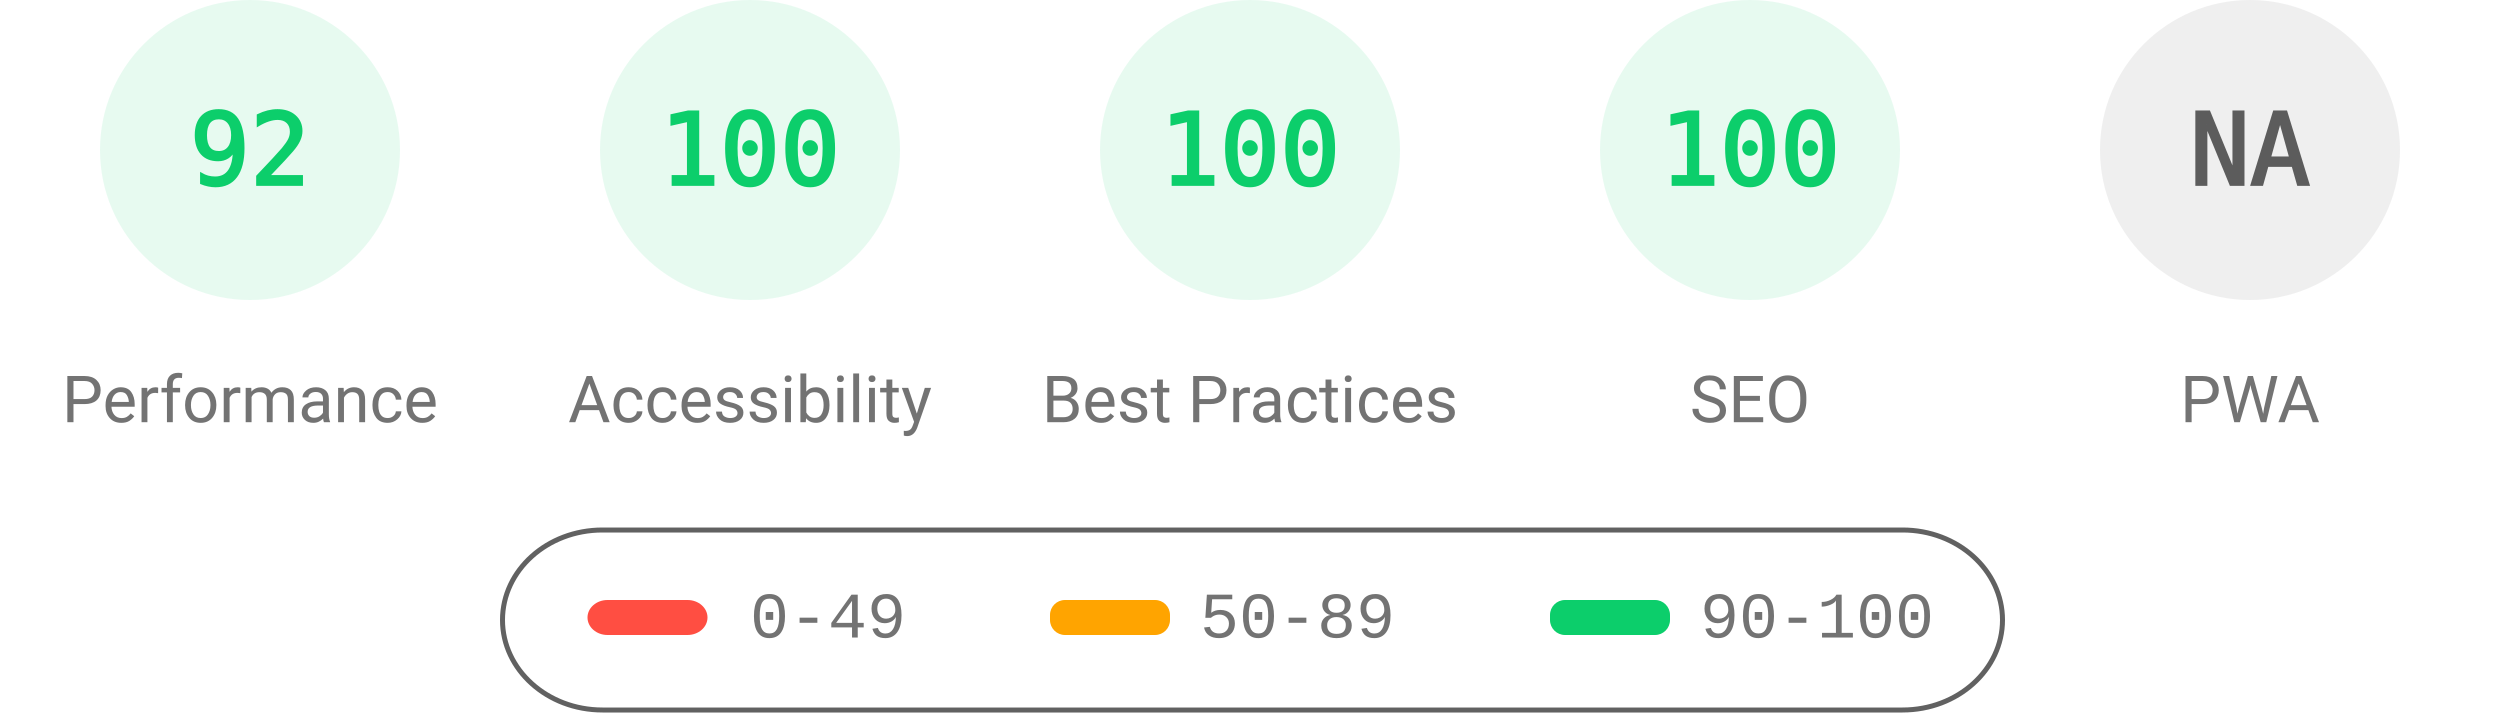
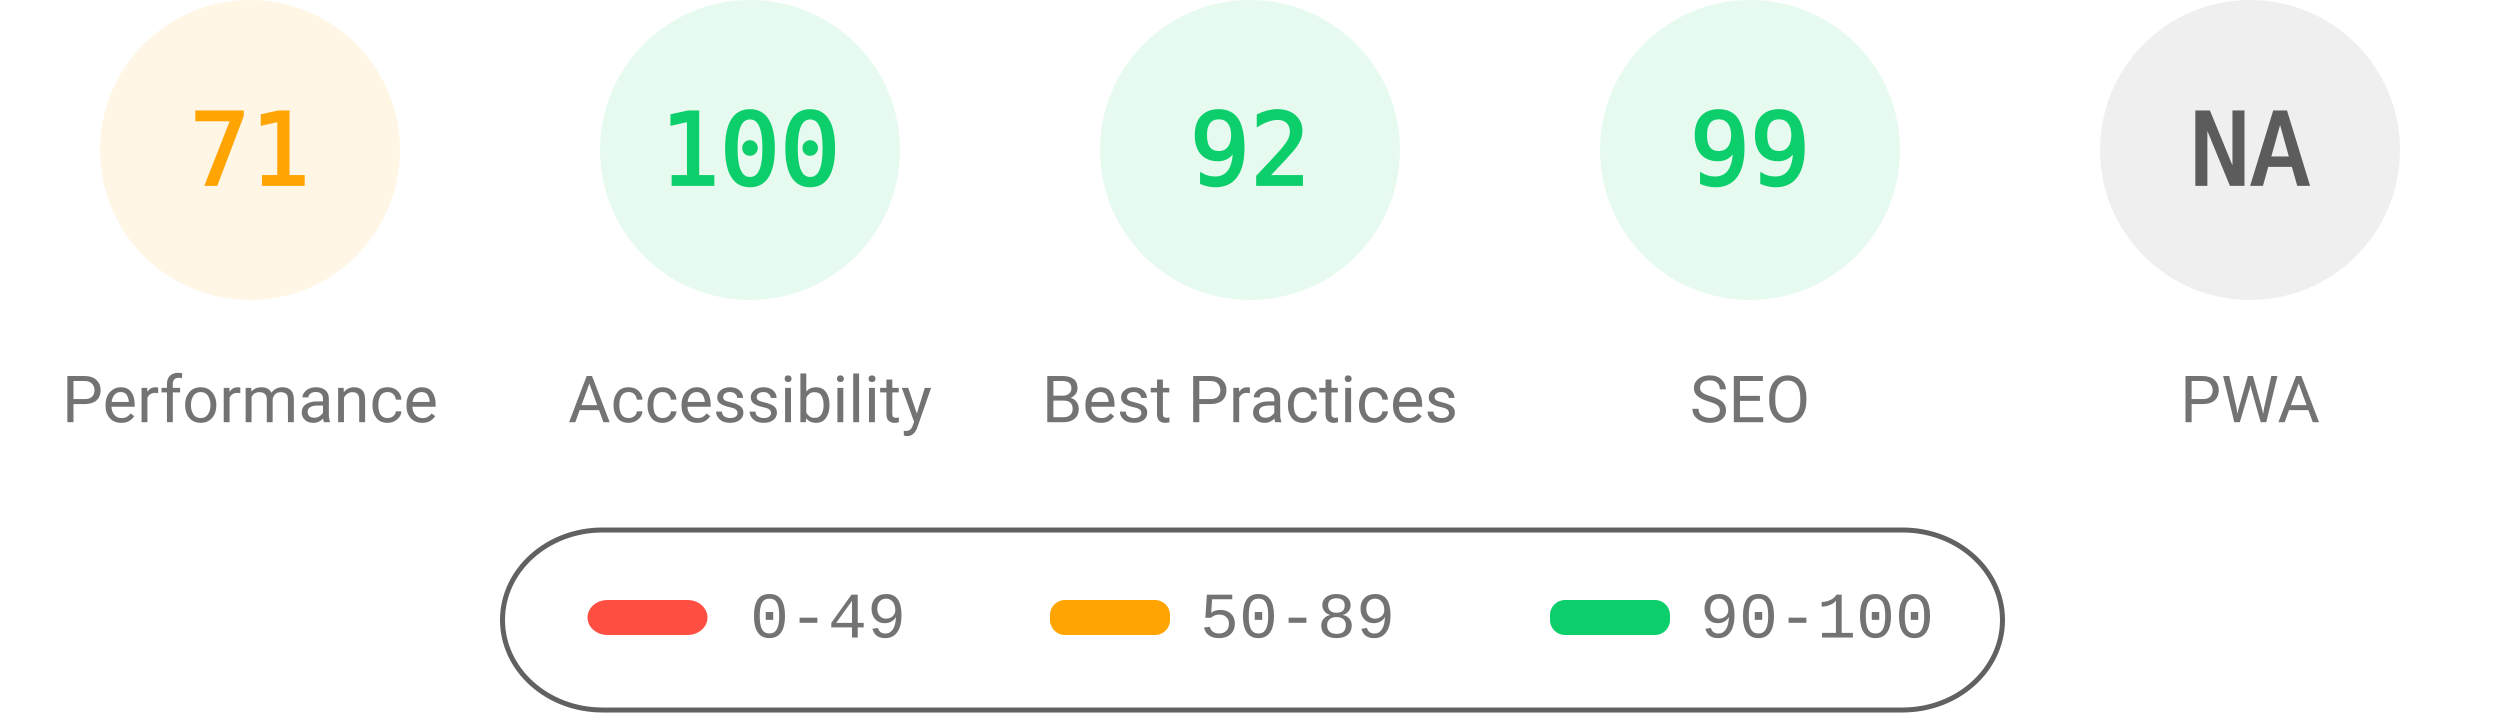
<svg xmlns="http://www.w3.org/2000/svg" fill="none" width="1000" height="285">
  <style>.gauge-base{opacity:.1}.gauge-arc{fill:none;animation-delay:250ms;stroke-linecap:round;transform:rotate(-90deg);transform-origin:100px 60px;animation:load-gauge 1s ease forwards}.guage-text{font-size:40px;font-family:monospace;text-align:center}.guage-red{color:#ff4e42;fill:#ff4e42;stroke:#ff4e42}.guage-orange{color:#ffa400;fill:#ffa400;stroke:#ffa400}.guage-green{color:#0cce6b;fill:#0cce6b;stroke:#0cce6b}.guage-undefined{color:#5c5c5c;fill:#5c5c5c;stroke:#5c5c5c}.guage-title{color:#737373;fill:#737373;stroke:none;font-size:26px;line-height:26px;font-family:Roboto,Halvetica,Arial,sans-serif}@keyframes load-gauge{from{stroke-dasharray:0 352.858}}</style>
-   <svg class="guage-div guage-perf guage-green" viewBox="0 0 200 200" width="200" height="200">
+   <svg class="guage-div guage-perf guage-orange" viewBox="0 0 200 200" width="200" height="200">
    <circle class="gauge-base" r="56" cx="100" cy="60" stroke-width="8" />
-     <circle class="gauge-arc guage-arc-1" r="56" cx="100" cy="60" stroke-width="8" style="stroke-dasharray:323.709,351.858" />
-     <text class="guage-text" x="100" y="60" alignment-baseline="central" dominant-baseline="central" text-anchor="middle">92</text>
+     <circle class="gauge-arc guage-arc-1" r="56" cx="100" cy="60" stroke-width="8" style="stroke-dasharray:249.819,351.858" />
+     <text class="guage-text" x="100" y="60" alignment-baseline="central" dominant-baseline="central" text-anchor="middle">71</text>
    <text class="guage-title" x="100" y="160" alignment-baseline="central" dominant-baseline="central" text-anchor="middle">Performance</text>
  </svg>
  <svg class="guage-div guage-acc guage-green" viewBox="0 0 200 200" width="200" height="200" x="200">
    <circle class="gauge-base" r="56" cx="100" cy="60" stroke-width="8" />
    <circle class="gauge-arc guage-arc-2" r="56" cx="100" cy="60" stroke-width="8" style="stroke-dasharray:351.858,351.858" />
    <text class="guage-text" x="100" y="60" alignment-baseline="central" dominant-baseline="central" text-anchor="middle">100</text>
    <text class="guage-title" x="100" y="160" alignment-baseline="central" dominant-baseline="central" text-anchor="middle">Accessibility</text>
  </svg>
  <svg class="guage-div guage-best guage-green" viewBox="0 0 200 200" width="200" height="200" x="400">
    <circle class="gauge-base" r="56" cx="100" cy="60" stroke-width="8" />
-     <circle class="gauge-arc guage-arc-3" r="56" cx="100" cy="60" stroke-width="8" style="stroke-dasharray:351.858,351.858" />
-     <text class="guage-text" x="100" y="60" alignment-baseline="central" dominant-baseline="central" text-anchor="middle">100</text>
+     <circle class="gauge-arc guage-arc-3" r="56" cx="100" cy="60" stroke-width="8" style="stroke-dasharray:323.709,351.858" />
+     <text class="guage-text" x="100" y="60" alignment-baseline="central" dominant-baseline="central" text-anchor="middle">92</text>
    <text class="guage-title" x="100" y="160" alignment-baseline="central" dominant-baseline="central" text-anchor="middle">Best Practices</text>
  </svg>
  <svg class="guage-div guage-seo guage-green" viewBox="0 0 200 200" width="200" height="200" x="600">
    <circle class="gauge-base" r="56" cx="100" cy="60" stroke-width="8" />
-     <circle class="gauge-arc guage-arc-4" r="56" cx="100" cy="60" stroke-width="8" style="stroke-dasharray:351.858,351.858" />
-     <text class="guage-text" x="100" y="60" alignment-baseline="central" dominant-baseline="central" text-anchor="middle">100</text>
+     <circle class="gauge-arc guage-arc-4" r="56" cx="100" cy="60" stroke-width="8" style="stroke-dasharray:348.339,351.858" />
+     <text class="guage-text" x="100" y="60" alignment-baseline="central" dominant-baseline="central" text-anchor="middle">99</text>
    <text class="guage-title" x="100" y="160" alignment-baseline="central" dominant-baseline="central" text-anchor="middle">SEO</text>
  </svg>
  <svg class="guage-div guage-pwa guage-undefined" viewBox="0 0 200 200" width="200" height="200" x="800">
    <circle class="gauge-base" r="56" cx="100" cy="60" stroke-width="8" />
    <circle class="gauge-arc guage-arc-4" r="56" cx="100" cy="60" stroke-width="8" style="stroke-dasharray:351.858,351.858" />
    <text class="guage-text" x="100" y="60" alignment-baseline="central" dominant-baseline="central" text-anchor="middle">NA</text>
    <text class="guage-title" x="100" y="160" alignment-baseline="central" dominant-baseline="central" text-anchor="middle">PWA</text>
  </svg>
  <svg width="604" height="76" x="200" y="210">
    <path fill="none" id="canvas_background" d="M-1-1h604v80H-1z" />
    <rect fill-opacity="0" stroke="#616161" stroke-width="2" rx="40" id="svg_2" height="72" width="600" y="2" x="1" fill="#000" />
    <rect stroke="#000" rx="8" id="svg_3" height="14" width="48" y="30" x="35" stroke-opacity="null" stroke-width="0" fill="#ff4e42" />
    <rect stroke="#000" rx="6" id="svg_4" height="14" width="48" y="30" x="220" stroke-opacity="null" stroke-width="0" fill="#ffa400" />
    <rect stroke="#000" rx="6" id="svg_5" height="14" width="48" y="30" x="420" stroke-opacity="null" stroke-width="0" fill="#0cce6b" />
    <text xml:space="preserve" text-anchor="start" font-family="'Courier New', Courier, monospace" font-size="26" id="svg_6" y="45" x="100" stroke-opacity="null" stroke-width="0" stroke="#000" fill="#737373">0-49</text>
    <text xml:space="preserve" text-anchor="start" font-family="'Courier New', Courier, monospace" font-size="26" id="svg_7" y="45" x="280" stroke-opacity="null" stroke-width="0" stroke="#000" fill="#737373">50-89</text>
    <text xml:space="preserve" text-anchor="start" font-family="'Courier New', Courier, monospace" font-size="26" id="svg_8" y="45" x="480" stroke-opacity="null" stroke-width="0" stroke="#000" fill="#737373">90-100</text>
  </svg>
</svg>
